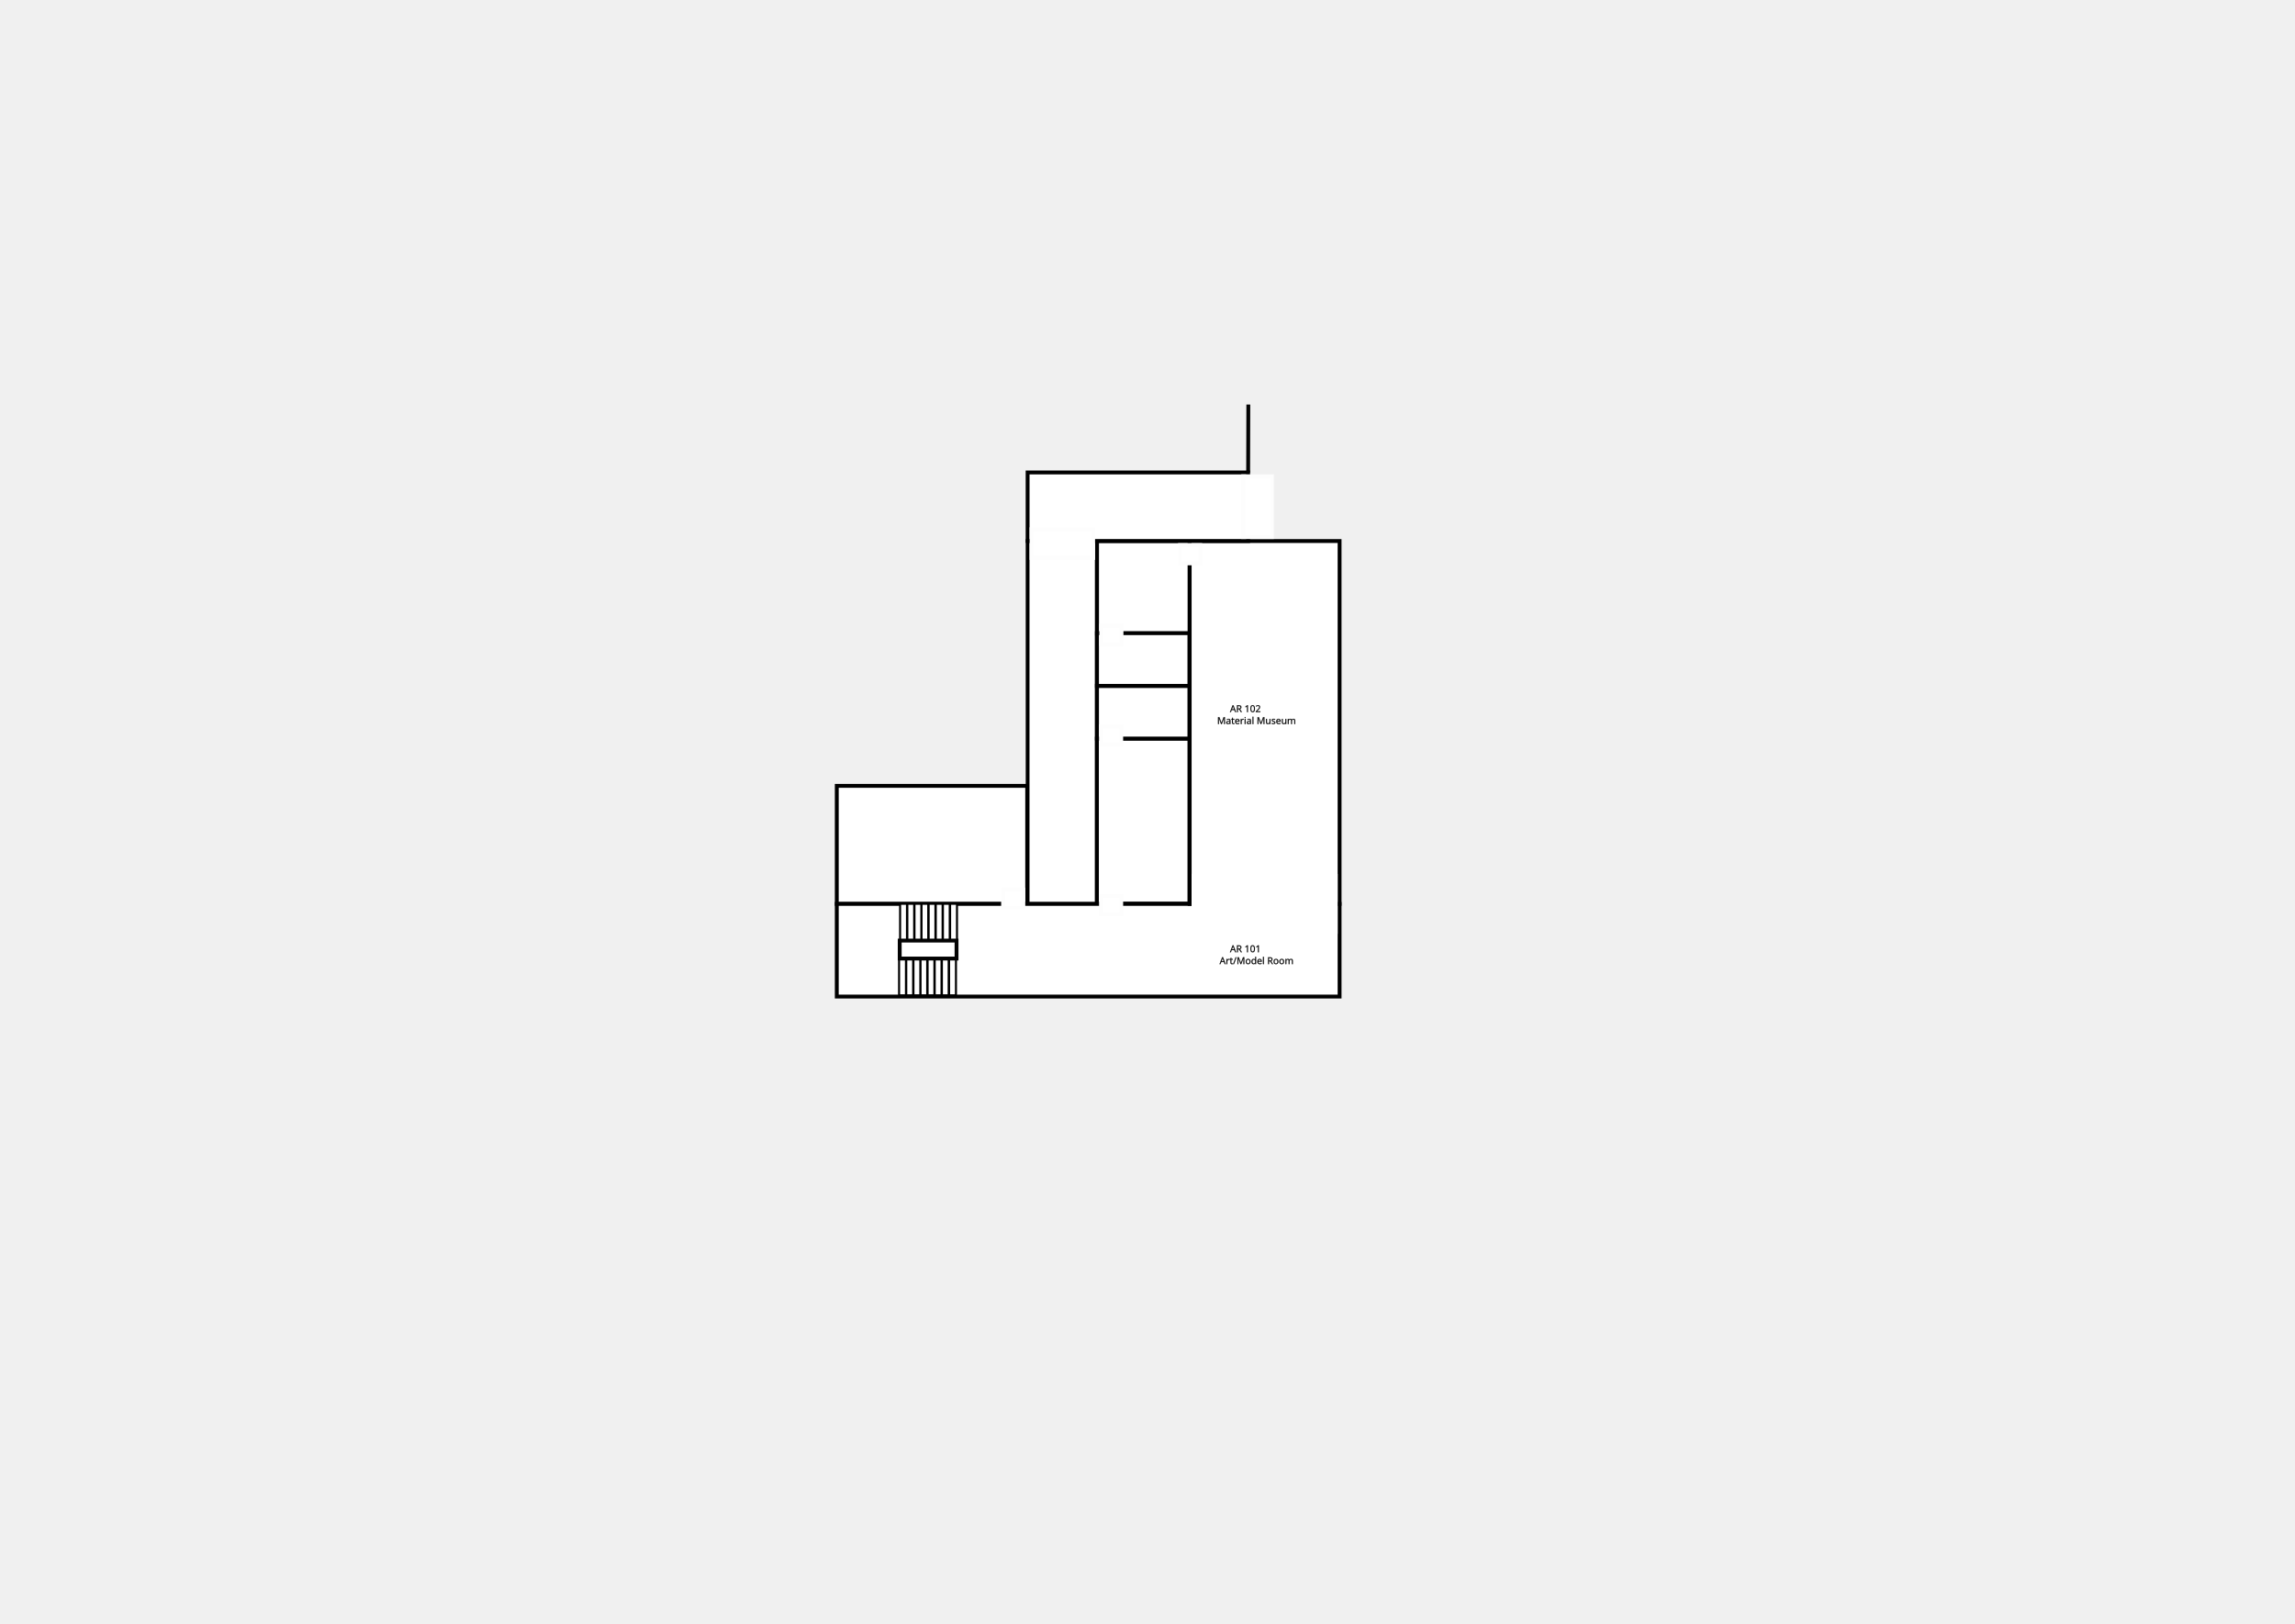
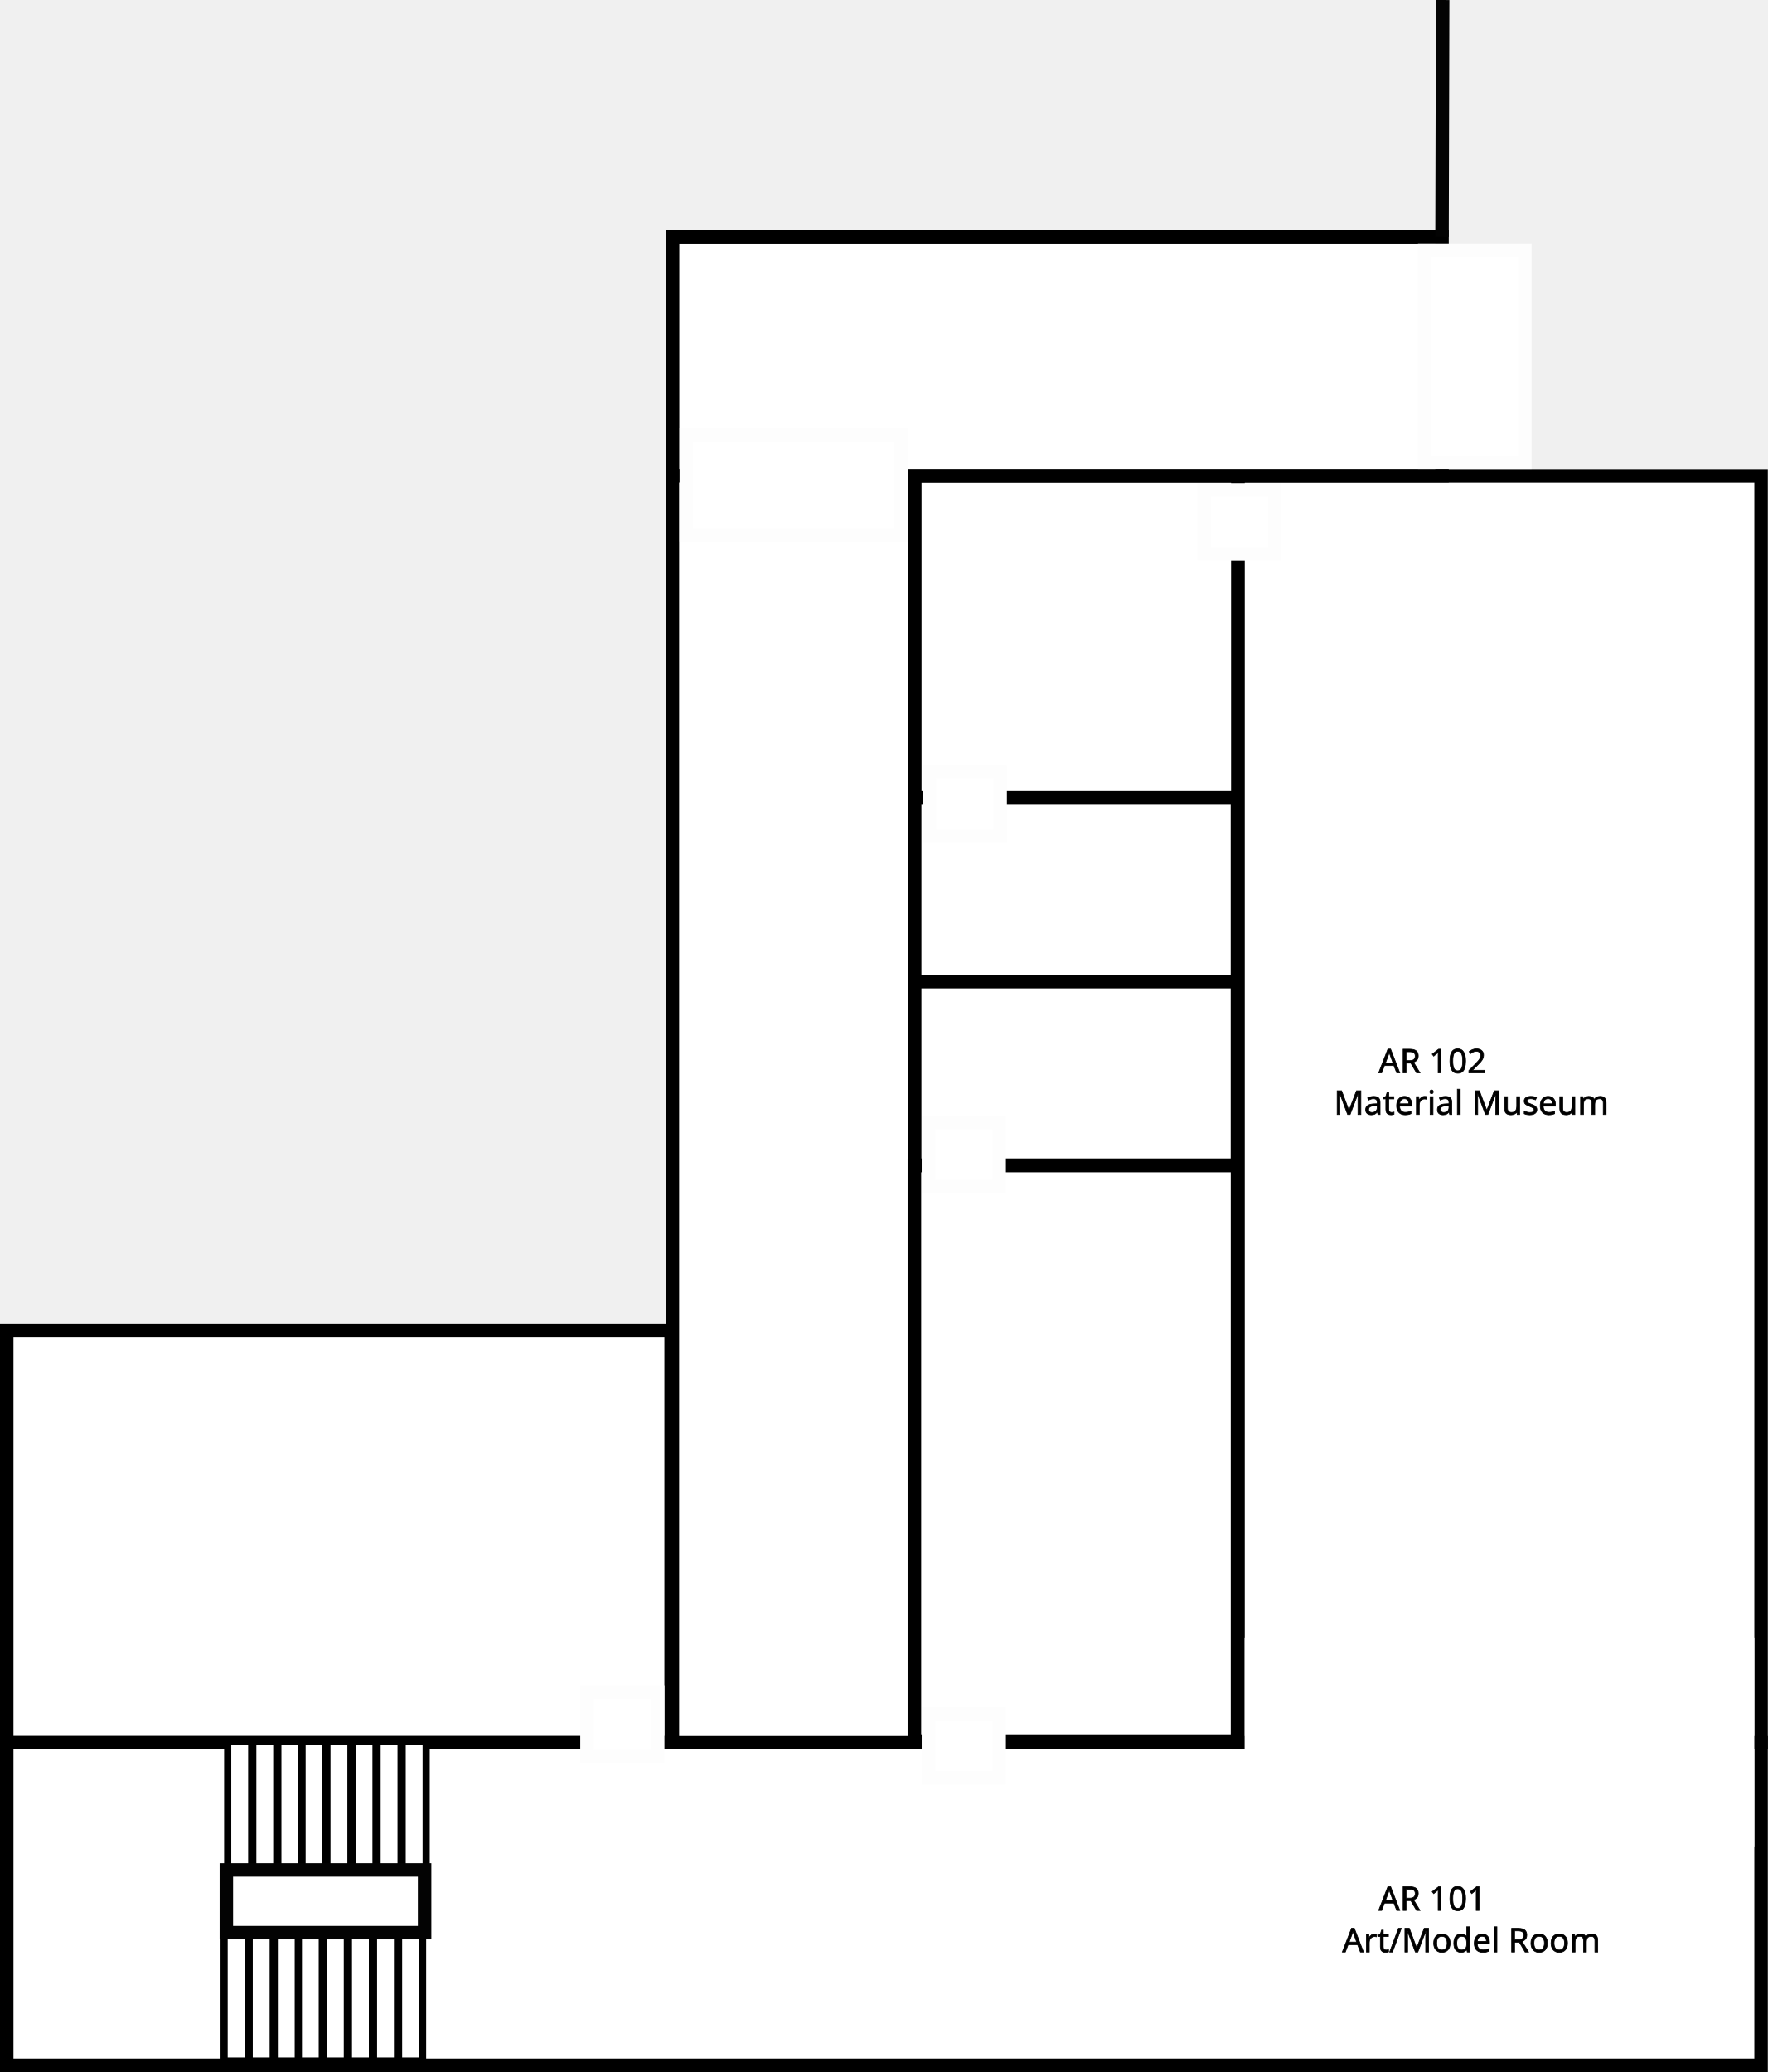
- <svg xmlns="http://www.w3.org/2000/svg" width="1189mm" height="841mm" viewBox="0 0 4493.858 3178.583" version="1.1" id="svg5" xml:space="preserve">
+ <svg xmlns="http://www.w3.org/2000/svg" width="262.5mm" height="307.698mm" viewBox="0 0 992.126 1162.953" version="1.1" id="svg5" xml:space="preserve">
  <defs id="defs2" />
-   <g id="layer1" transform="translate(185.9113,744.481)">
+   <g id="layer1" transform="translate(-1448.797,-47.64176)">
    <rect style="fill:#ffffff;fill-opacity:1;stroke:#000000;stroke-width:7.559;stroke-dasharray:none;stroke-opacity:1" id="rect788" width="372.873" height="231.141" x="1452.577" y="794.257" />
    <rect style="fill:#ffffff;fill-opacity:1;stroke:#000000;stroke-width:7.379;stroke-dasharray:none;stroke-opacity:1" id="rect5464" width="135.618" height="710.711" x="1826.253" y="314.777" />
    <rect style="fill:#ffffff;fill-opacity:1;stroke:#000000;stroke-width:7.616;stroke-dasharray:none;stroke-opacity:1" id="rect6192" width="181.36" height="323.244" x="1961.97" y="701.696" />
    <rect style="fill:#ffffff;fill-opacity:1;stroke:#000000;stroke-width:7.702;stroke-dasharray:none;stroke-opacity:1" id="rect6196" width="181.274" height="103.359" x="1962.067" y="598.326" />
    <rect style="fill:#ffffff;fill-opacity:1;stroke:#000000;stroke-width:7.604;stroke-dasharray:none;stroke-opacity:1" id="rect6198" width="181.422" height="181.373" x="1962.183" y="314.889" />
    <rect style="fill:#ffffff;fill-opacity:1;stroke:#000000;stroke-width:7.702;stroke-dasharray:none;stroke-opacity:1" id="rect7652" width="181.274" height="103.359" x="1962.067" y="495.201" />
    <rect style="fill:#ffffff;fill-opacity:1;stroke:#000000;stroke-width:7.559;stroke-dasharray:none;stroke-opacity:1" id="rect11284" width="984.567" height="181.417" x="1452.577" y="1025.398" />
    <rect style="fill:#ffffff;fill-opacity:1;stroke:#000000;stroke-width:7.559;stroke-dasharray:none;stroke-opacity:1" id="rect14291" width="293.539" height="710.509" x="2143.605" y="314.889" />
    <rect style="fill:#ffffff;fill-opacity:1;stroke:#ffffff;stroke-width:7.559;stroke-dasharray:none;stroke-opacity:1" id="rect13464" width="278.498" height="109.705" x="2151.088" y="970.545" />
    <rect style="fill:#ffffff;fill-opacity:1;stroke:#000000;stroke-width:7.559;stroke-dasharray:none;stroke-opacity:1" id="rect16006" width="431.834" height="134.173" x="1826.253" y="180.604" />
    <rect style="fill:#ffffff;fill-opacity:1;stroke:#fdfdfd;stroke-width:7.559;stroke-dasharray:none;stroke-opacity:1" id="rect18186" width="120.624" height="56.186" x="1833.963" y="291.806" />
    <rect style="fill:#ffffff;fill-opacity:1;stroke:#fdfdfd;stroke-width:7.559;stroke-dasharray:none;stroke-opacity:1" id="rect18396" width="119.112" height="56.186" x="188.066" y="-2304.552" transform="rotate(90)" />
    <path style="fill:#ffffff;fill-opacity:1;stroke:#030303;stroke-width:7.559;stroke-dasharray:none;stroke-opacity:1" d="m 2258.087,180.604 0.349,-132.952" id="path19913" />
    <g id="g40256" transform="matrix(0,1.192589,-1.346137,0,1795.501,1055.121)" style="stroke-width:2.983">
      <rect style="fill:#ffffff;stroke:#000000;stroke-width:2.983;stroke-dasharray:none;stroke-opacity:1" id="rect36197" width="60.214" height="10.008" x="64.794" y="102.283" />
      <rect style="fill:#ffffff;stroke:#000000;stroke-width:2.983;stroke-dasharray:none;stroke-opacity:1" id="rect36197-3" width="60.214" height="10.008" x="64.794" y="91.828" />
      <rect style="fill:#ffffff;stroke:#000000;stroke-width:2.983;stroke-dasharray:none;stroke-opacity:1" id="rect36197-6" width="60.214" height="10.008" x="64.794" y="81.374" />
      <rect style="fill:#ffffff;stroke:#000000;stroke-width:2.983;stroke-dasharray:none;stroke-opacity:1" id="rect36197-1" width="60.214" height="10.008" x="64.794" y="112.737" />
      <rect style="fill:#ffffff;stroke:#000000;stroke-width:2.983;stroke-dasharray:none;stroke-opacity:1" id="rect36197-2" width="60.214" height="10.008" x="64.794" y="123.191" />
      <rect style="fill:#ffffff;stroke:#000000;stroke-width:2.983;stroke-dasharray:none;stroke-opacity:1" id="rect36197-9" width="60.214" height="10.008" x="64.794" y="133.199" />
      <rect style="fill:#ffffff;stroke:#000000;stroke-width:2.983;stroke-dasharray:none;stroke-opacity:1" id="rect36197-1-3" width="60.214" height="10.008" x="64.794" y="143.653" />
      <rect style="fill:#ffffff;stroke:#000000;stroke-width:2.983;stroke-dasharray:none;stroke-opacity:1" id="rect36197-2-1" width="60.214" height="10.008" x="64.794" y="154.108" />
    </g>
    <g id="g23880" transform="matrix(0,1.192589,-1.346137,0,1797.509,948.1248)" style="stroke-width:2.983">
      <rect style="fill:#ffffff;stroke:#000000;stroke-width:2.983;stroke-dasharray:none;stroke-opacity:1" id="rect23864" width="60.214" height="10.008" x="64.794" y="102.283" />
      <rect style="fill:#ffffff;stroke:#000000;stroke-width:2.983;stroke-dasharray:none;stroke-opacity:1" id="rect23866" width="60.214" height="10.008" x="64.794" y="91.828" />
      <rect style="fill:#ffffff;stroke:#000000;stroke-width:2.983;stroke-dasharray:none;stroke-opacity:1" id="rect23868" width="60.214" height="10.008" x="64.794" y="81.374" />
      <rect style="fill:#ffffff;stroke:#000000;stroke-width:2.983;stroke-dasharray:none;stroke-opacity:1" id="rect23870" width="60.214" height="10.008" x="64.794" y="112.737" />
      <rect style="fill:#ffffff;stroke:#000000;stroke-width:2.983;stroke-dasharray:none;stroke-opacity:1" id="rect23872" width="60.214" height="10.008" x="64.794" y="123.191" />
      <rect style="fill:#ffffff;stroke:#000000;stroke-width:2.983;stroke-dasharray:none;stroke-opacity:1" id="rect23874" width="60.214" height="10.008" x="64.794" y="133.199" />
      <rect style="fill:#ffffff;stroke:#000000;stroke-width:2.983;stroke-dasharray:none;stroke-opacity:1" id="rect23876" width="60.214" height="10.008" x="64.794" y="143.653" />
      <rect style="fill:#ffffff;stroke:#000000;stroke-width:2.983;stroke-dasharray:none;stroke-opacity:1" id="rect23878" width="60.214" height="10.008" x="64.794" y="154.108" />
    </g>
    <rect style="fill:#ffffff;fill-opacity:1;stroke:#030303;stroke-width:7.559;stroke-dasharray:none;stroke-opacity:1" id="rect23882" width="111.266" height="35.185" x="1575.829" y="1097.209" />
    <rect style="fill:#ffffff;fill-opacity:1;stroke:#fdfdfd;stroke-width:7.559;stroke-dasharray:none;stroke-opacity:1" id="rect24610" width="39.685" height="35.906" x="1778.239" y="997.385" />
    <rect style="fill:#ffffff;fill-opacity:1;stroke:#fdfdfd;stroke-width:7.559;stroke-dasharray:none;stroke-opacity:1" id="rect24612" width="39.685" height="35.906" x="1969.867" y="1009.685" />
    <rect style="fill:#ffffff;fill-opacity:1;stroke:#fdfdfd;stroke-width:7.559;stroke-dasharray:none;stroke-opacity:1" id="rect26066" width="39.685" height="35.906" x="1969.867" y="677.645" />
    <rect style="fill:#ffffff;fill-opacity:1;stroke:#fdfdfd;stroke-width:7.559;stroke-dasharray:none;stroke-opacity:1" id="rect26794" width="39.685" height="35.906" x="1970.43" y="480.89" />
    <rect style="fill:#ffffff;fill-opacity:1;stroke:#fdfdfd;stroke-width:7.559;stroke-dasharray:none;stroke-opacity:1" id="rect27522" width="39.685" height="35.906" x="2124.607" y="322.723" />
    <text xml:space="preserve" style="font-style:normal;font-variant:normal;font-weight:normal;font-stretch:normal;font-size:18.667px;font-family:sans-serif;-inkscape-font-specification:'sans-serif, Normal';font-variant-ligatures:normal;font-variant-caps:normal;font-variant-numeric:normal;font-variant-east-asian:normal;text-align:center;text-anchor:middle;fill:#000000;fill-opacity:1;stroke:#030303;stroke-width:0.378;stroke-dasharray:none;stroke-opacity:1" x="2286.687" y="649.844" id="text31208">
      <tspan id="tspan436" x="2286.687" y="649.844">
        <tspan id="tspan31206" x="2286.687" y="649.844">AR 102</tspan>
      </tspan>
      <tspan id="tspan438" x="2286.687" y="673.177">Material Museum</tspan>
    </text>
    <text xml:space="preserve" style="font-style:normal;font-variant:normal;font-weight:normal;font-stretch:normal;font-size:18.667px;font-family:sans-serif;-inkscape-font-specification:'sans-serif, Normal';font-variant-ligatures:normal;font-variant-caps:normal;font-variant-numeric:normal;font-variant-east-asian:normal;text-align:center;text-anchor:middle;fill:#000000;fill-opacity:1;stroke:#030303;stroke-width:0.378;stroke-dasharray:none;stroke-opacity:1" x="2286.686" y="1119.938" id="text31678">
      <tspan id="tspan431" x="2286.686" y="1119.938">
        <tspan id="tspan31676" x="2286.686" y="1119.938">AR 101</tspan>
      </tspan>
      <tspan id="tspan433" x="2286.686" y="1143.271">Art/Model Room</tspan>
    </text>
  </g>
</svg>
